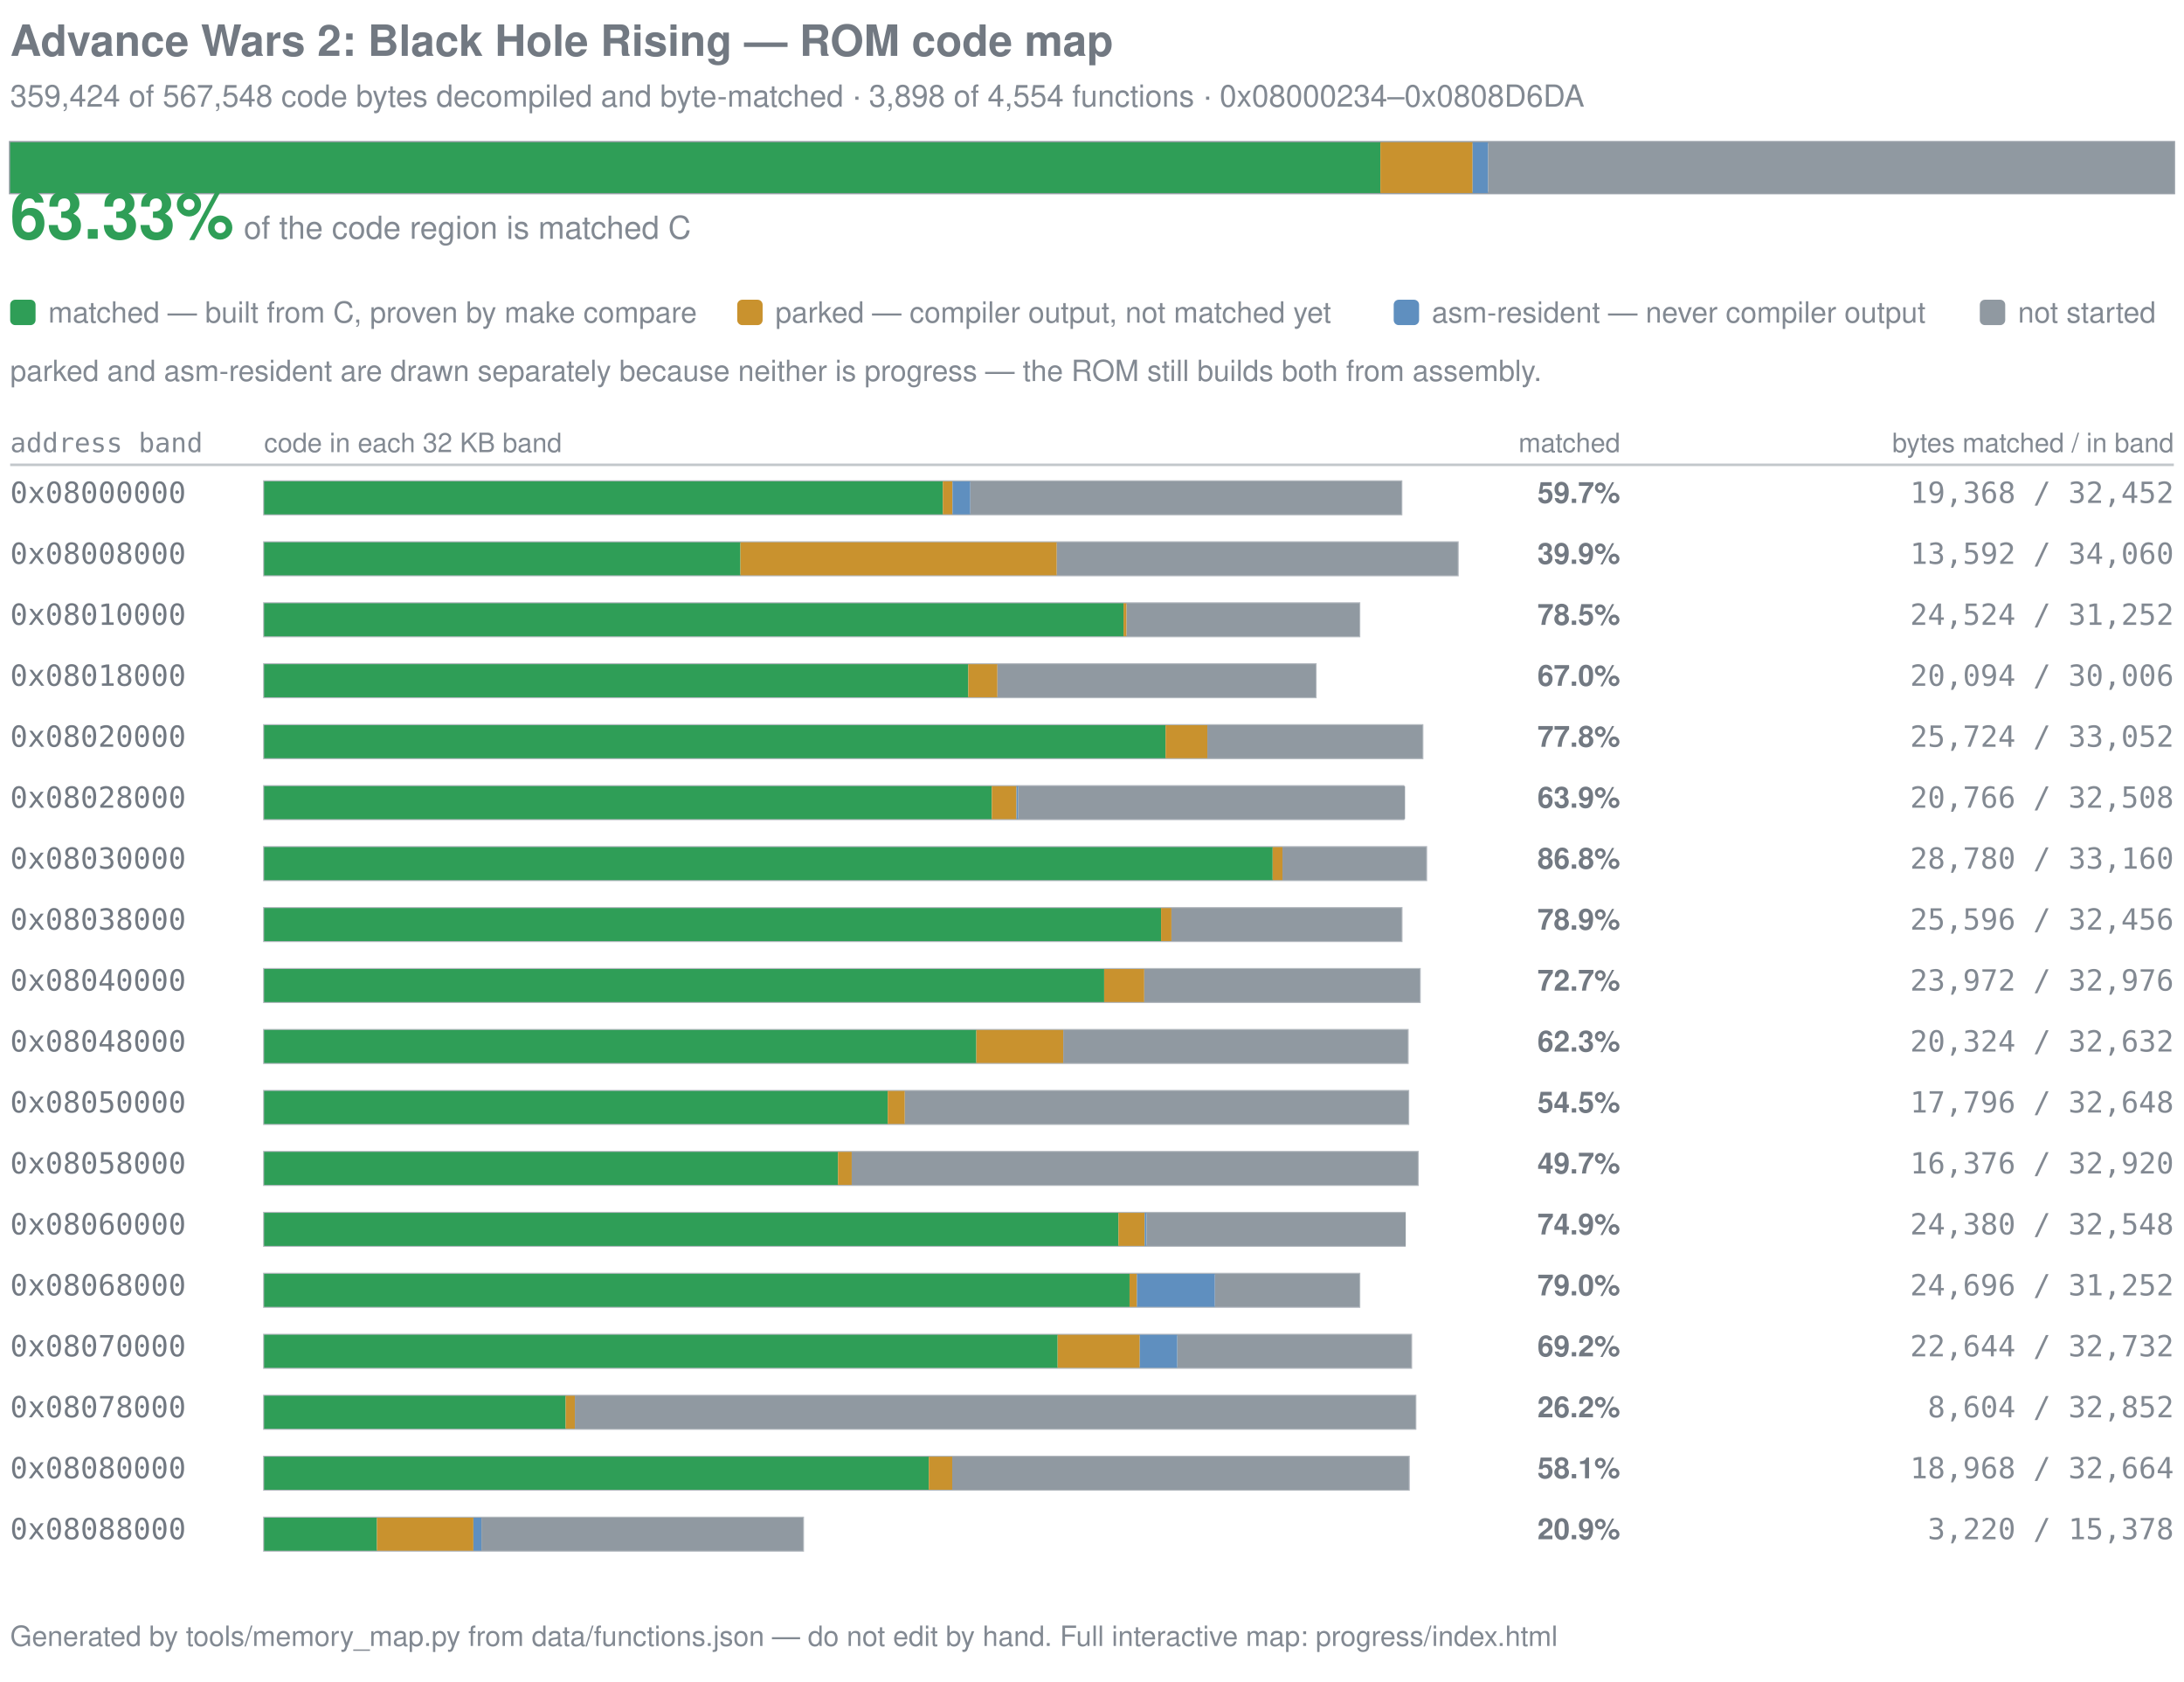
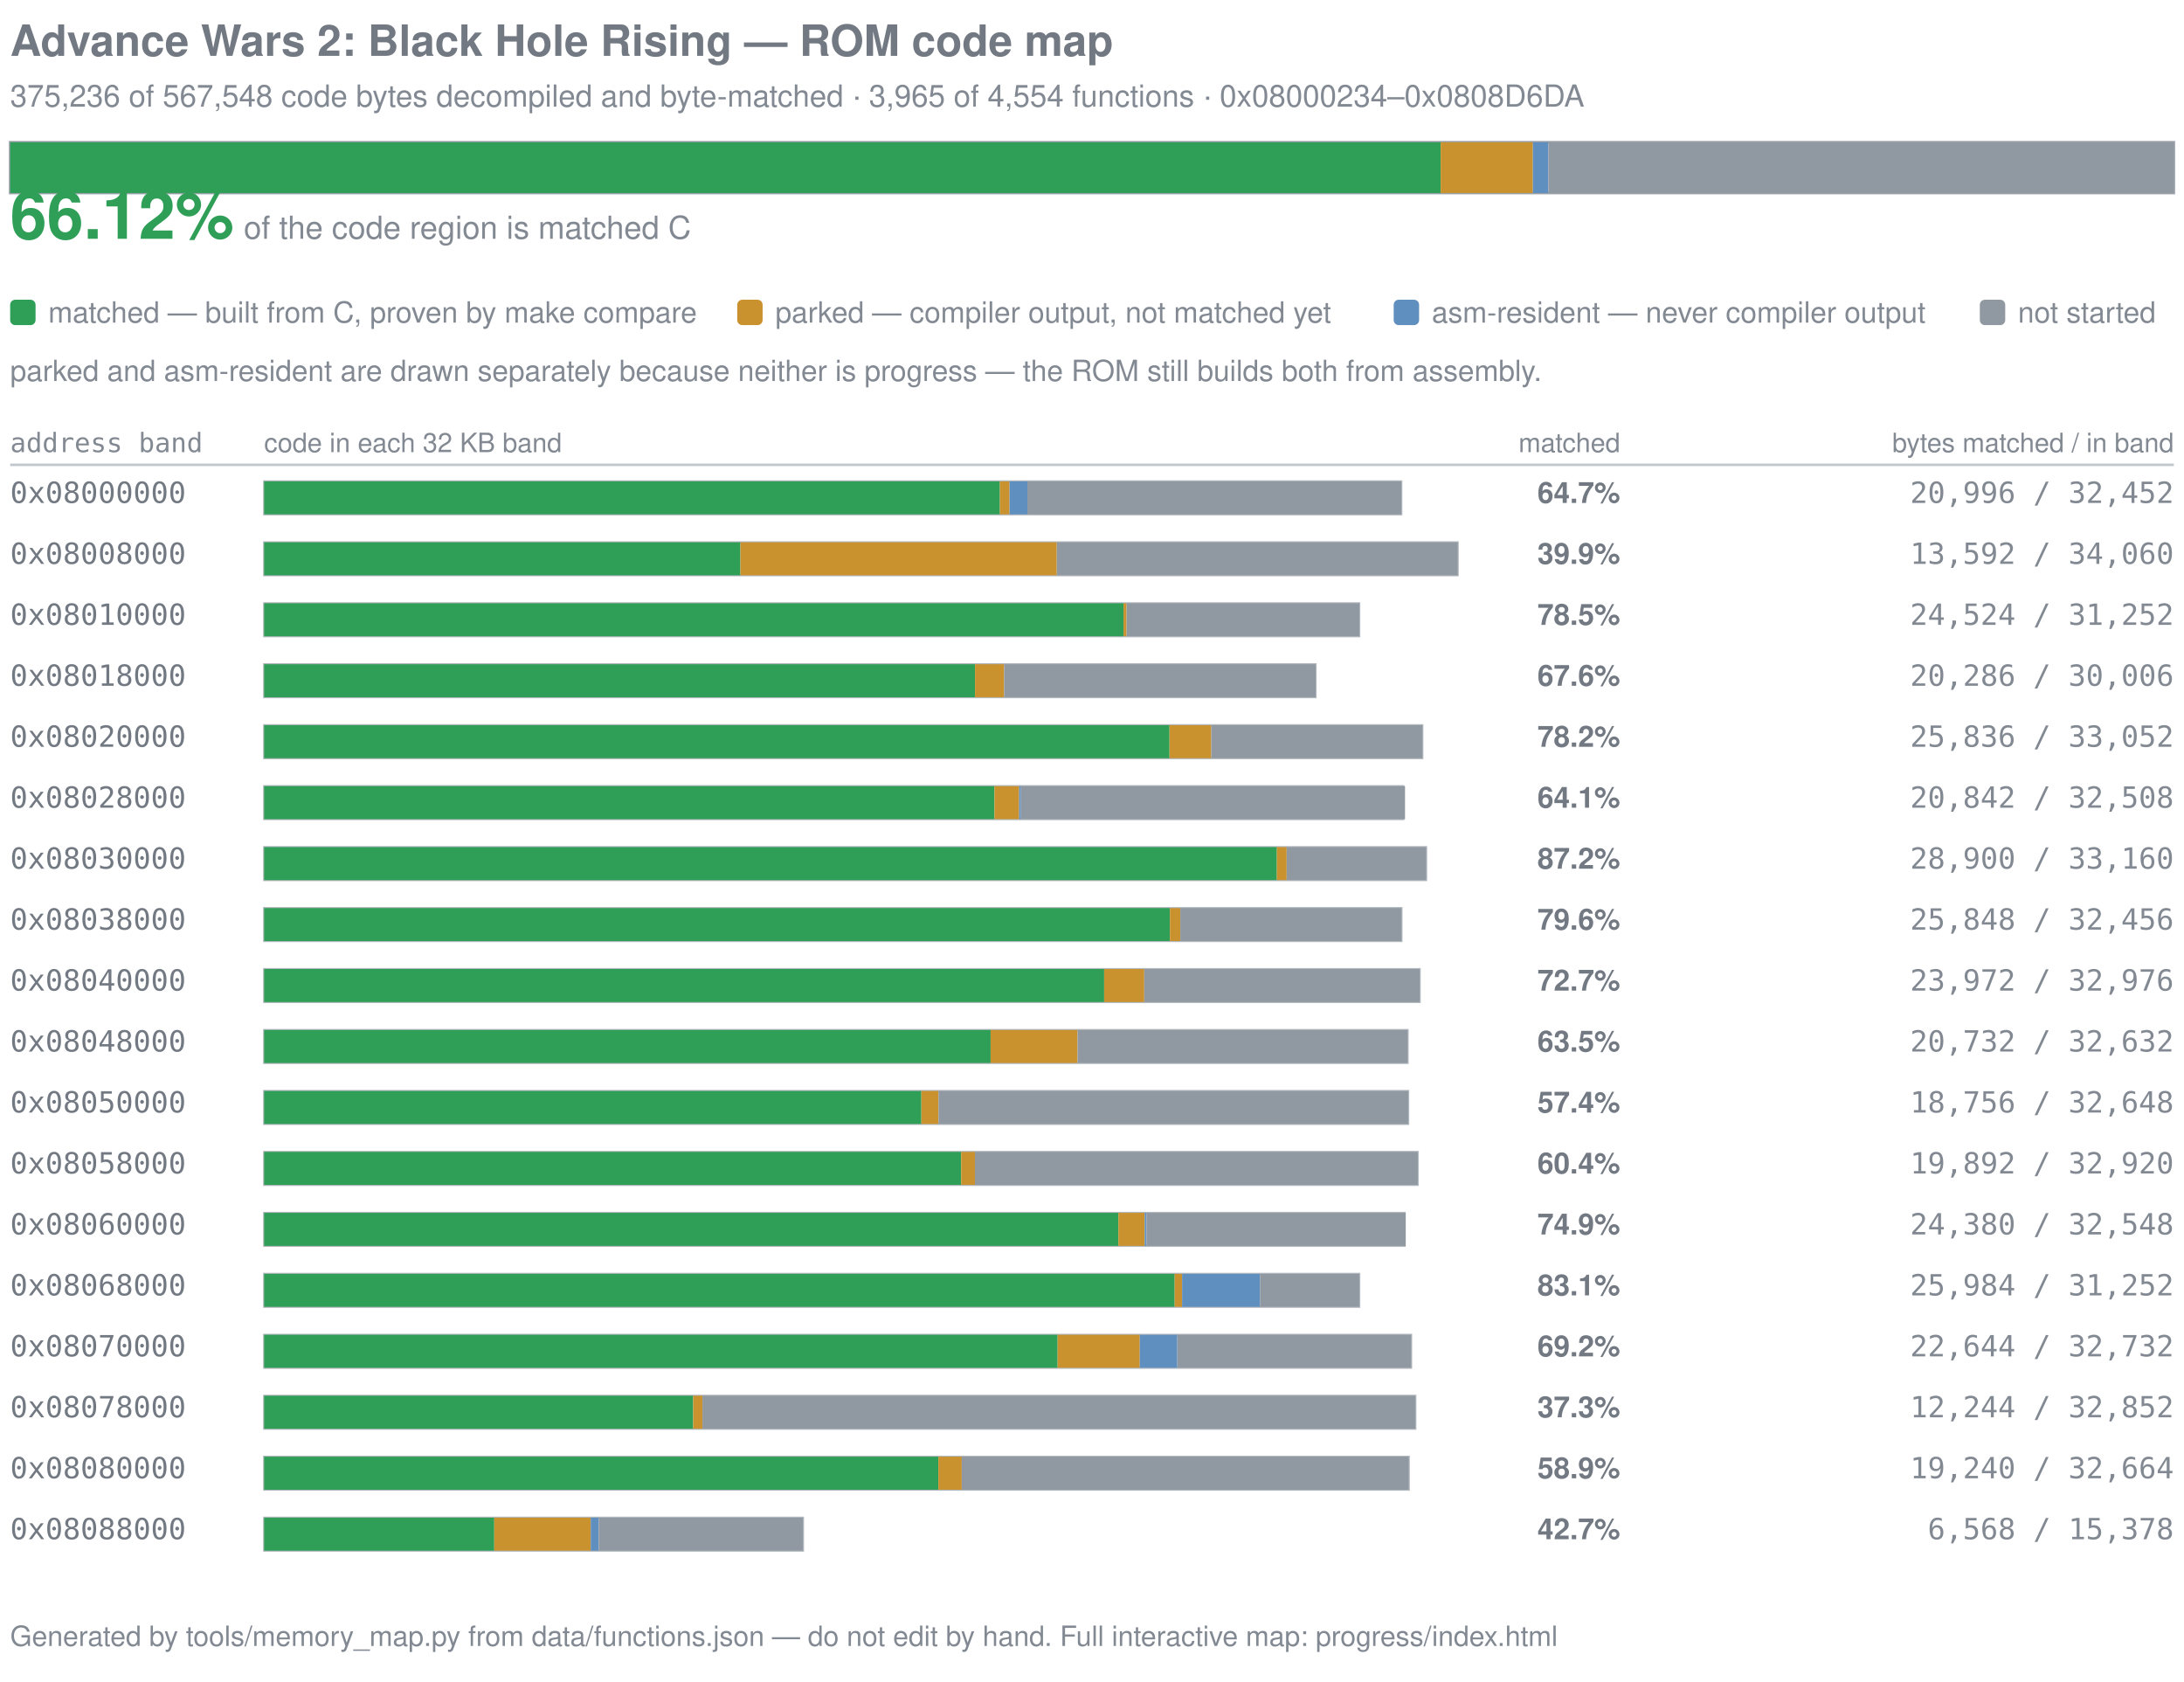
- <svg xmlns="http://www.w3.org/2000/svg" width="860" height="662" viewBox="0 0 860 662" role="img" aria-label="Advance Wars 2: Black Hole Rising decompilation progress by ROM address: 63.33% of code bytes matched">
+ <svg xmlns="http://www.w3.org/2000/svg" width="860" height="662" viewBox="0 0 860 662" role="img" aria-label="Advance Wars 2: Black Hole Rising decompilation progress by ROM address: 66.12% of code bytes matched">
  <text x="4.0" y="22.0" font-family="-apple-system, BlinkMacSystemFont, Segoe UI, Helvetica, Arial, sans-serif" font-size="17" fill="#727982" font-weight="600">Advance Wars 2: Black Hole Rising — ROM code map</text>
-   <text x="4.0" y="42.0" font-family="-apple-system, BlinkMacSystemFont, Segoe UI, Helvetica, Arial, sans-serif" font-size="12" fill="#828992">359,424 of 567,548 code bytes decompiled and byte-matched  ·  3,898 of 4,554 functions  ·  0x08000234–0x0808D6DA</text>
+   <text x="4.0" y="42.0" font-family="-apple-system, BlinkMacSystemFont, Segoe UI, Helvetica, Arial, sans-serif" font-size="12" fill="#828992">375,236 of 567,548 code bytes decompiled and byte-matched  ·  3,965 of 4,554 functions  ·  0x08000234–0x0808D6DA</text>
  <rect x="4" y="56" width="852" height="20" fill="none" stroke="#9aa1a9" stroke-width="1" />
-   <rect x="4.00" y="56.0" width="539.57" height="20.0" fill="#2f9e57" />
-   <rect x="543.57" y="56.0" width="36.31" height="20.0" fill="#c9922e" />
-   <rect x="579.88" y="56.0" width="6.09" height="20.0" fill="#5f8fbf" />
-   <rect x="585.97" y="56.0" width="270.03" height="20.0" fill="#9099a1" />
-   <text x="4.0" y="94.0" font-family="-apple-system, BlinkMacSystemFont, Segoe UI, Helvetica, Arial, sans-serif" font-size="26" fill="#2f9e57" font-weight="700">63.33%</text>
+   <rect x="4.00" y="56.0" width="563.30" height="20.0" fill="#2f9e57" />
+   <rect x="567.30" y="56.0" width="36.31" height="20.0" fill="#c9922e" />
+   <rect x="603.61" y="56.0" width="6.09" height="20.0" fill="#5f8fbf" />
+   <rect x="609.71" y="56.0" width="246.29" height="20.0" fill="#9099a1" />
+   <text x="4.0" y="94.0" font-family="-apple-system, BlinkMacSystemFont, Segoe UI, Helvetica, Arial, sans-serif" font-size="26" fill="#2f9e57" font-weight="700">66.12%</text>
  <text x="96.0" y="94.0" font-family="-apple-system, BlinkMacSystemFont, Segoe UI, Helvetica, Arial, sans-serif" font-size="12.5" fill="#828992">of the code region is matched C</text>
  <rect x="4.0" y="118.0" width="10" height="10" rx="2" fill="#2f9e57" />
  <text x="19.0" y="127.0" font-family="-apple-system, BlinkMacSystemFont, Segoe UI, Helvetica, Arial, sans-serif" font-size="11.5" fill="#828992">matched — built from C, proven by make compare</text>
  <rect x="290.3" y="118.0" width="10" height="10" rx="2" fill="#c9922e" />
  <text x="305.3" y="127.0" font-family="-apple-system, BlinkMacSystemFont, Segoe UI, Helvetica, Arial, sans-serif" font-size="11.5" fill="#828992">parked — compiler output, not matched yet</text>
  <rect x="548.8" y="118.0" width="10" height="10" rx="2" fill="#5f8fbf" />
  <text x="563.8" y="127.0" font-family="-apple-system, BlinkMacSystemFont, Segoe UI, Helvetica, Arial, sans-serif" font-size="11.5" fill="#828992">asm-resident — never compiler output</text>
  <rect x="779.6" y="118.0" width="10" height="10" rx="2" fill="#9099a1" />
  <text x="794.6" y="127.0" font-family="-apple-system, BlinkMacSystemFont, Segoe UI, Helvetica, Arial, sans-serif" font-size="11.5" fill="#828992">not started</text>
  <text x="4.0" y="150.0" font-family="-apple-system, BlinkMacSystemFont, Segoe UI, Helvetica, Arial, sans-serif" font-size="11.5" fill="#828992">parked and asm-resident are drawn separately because neither is progress — the ROM still builds both from assembly.</text>
  <text x="4.0" y="178.0" font-family="ui-monospace, SFMono-Regular, Menlo, Consolas, monospace" font-size="10.5" fill="#828992">address band</text>
  <text x="104.0" y="178.0" font-family="-apple-system, BlinkMacSystemFont, Segoe UI, Helvetica, Arial, sans-serif" font-size="10.5" fill="#828992">code in each 32 KB band</text>
  <text x="638.0" y="178.0" font-family="-apple-system, BlinkMacSystemFont, Segoe UI, Helvetica, Arial, sans-serif" font-size="10.5" fill="#828992" text-anchor="end">matched</text>
  <text x="856.0" y="178.0" font-family="-apple-system, BlinkMacSystemFont, Segoe UI, Helvetica, Arial, sans-serif" font-size="10.5" fill="#828992" text-anchor="end">bytes matched / in band</text>
  <line x1="4" y1="183.0" x2="856" y2="183.0" stroke="#9aa1a9" stroke-width="1" opacity="0.6" />
  <text x="4.0" y="198.0" font-family="ui-monospace, SFMono-Regular, Menlo, Consolas, monospace" font-size="11.5" fill="#727982">0x08000000</text>
  <rect x="104" y="189.5" width="447.81" height="13" fill="none" stroke="#9aa1a9" stroke-width="0.8" opacity="0.75" />
-   <rect x="104.00" y="189.5" width="267.26" height="13.0" fill="#2f9e57" />
-   <rect x="371.26" y="189.5" width="3.81" height="13.0" fill="#c9922e" />
-   <rect x="375.07" y="189.5" width="7.01" height="13.0" fill="#5f8fbf" />
-   <rect x="382.08" y="189.5" width="169.73" height="13.0" fill="#9099a1" />
-   <text x="638.0" y="198.0" font-family="-apple-system, BlinkMacSystemFont, Segoe UI, Helvetica, Arial, sans-serif" font-size="11.5" fill="#727982" font-weight="600" text-anchor="end">59.7%</text>
-   <text x="856.0" y="198.0" font-family="ui-monospace, SFMono-Regular, Menlo, Consolas, monospace" font-size="11.5" fill="#828992" text-anchor="end">19,368 / 32,452</text>
+   <rect x="104.00" y="189.5" width="289.73" height="13.0" fill="#2f9e57" />
+   <rect x="393.73" y="189.5" width="3.81" height="13.0" fill="#c9922e" />
+   <rect x="397.54" y="189.5" width="7.01" height="13.0" fill="#5f8fbf" />
+   <rect x="404.55" y="189.5" width="147.26" height="13.0" fill="#9099a1" />
+   <text x="638.0" y="198.0" font-family="-apple-system, BlinkMacSystemFont, Segoe UI, Helvetica, Arial, sans-serif" font-size="11.5" fill="#727982" font-weight="600" text-anchor="end">64.7%</text>
+   <text x="856.0" y="198.0" font-family="ui-monospace, SFMono-Regular, Menlo, Consolas, monospace" font-size="11.5" fill="#828992" text-anchor="end">20,996 / 32,452</text>
  <text x="4.0" y="222.0" font-family="ui-monospace, SFMono-Regular, Menlo, Consolas, monospace" font-size="11.5" fill="#727982">0x08008000</text>
  <rect x="104" y="213.5" width="470.00" height="13" fill="none" stroke="#9aa1a9" stroke-width="0.8" opacity="0.75" />
  <rect x="104.00" y="213.5" width="187.56" height="13.0" fill="#2f9e57" />
  <rect x="291.56" y="213.5" width="124.58" height="13.0" fill="#c9922e" />
  <rect x="416.14" y="213.5" width="157.86" height="13.0" fill="#9099a1" />
  <text x="638.0" y="222.0" font-family="-apple-system, BlinkMacSystemFont, Segoe UI, Helvetica, Arial, sans-serif" font-size="11.5" fill="#727982" font-weight="600" text-anchor="end">39.9%</text>
  <text x="856.0" y="222.0" font-family="ui-monospace, SFMono-Regular, Menlo, Consolas, monospace" font-size="11.5" fill="#828992" text-anchor="end">13,592 / 34,060</text>
  <text x="4.0" y="246.0" font-family="ui-monospace, SFMono-Regular, Menlo, Consolas, monospace" font-size="11.5" fill="#727982">0x08010000</text>
  <rect x="104" y="237.5" width="431.25" height="13" fill="none" stroke="#9aa1a9" stroke-width="0.8" opacity="0.75" />
  <rect x="104.00" y="237.5" width="338.41" height="13.0" fill="#2f9e57" />
  <rect x="442.41" y="237.5" width="1.21" height="13.0" fill="#c9922e" />
  <rect x="443.63" y="237.5" width="91.63" height="13.0" fill="#9099a1" />
  <text x="638.0" y="246.0" font-family="-apple-system, BlinkMacSystemFont, Segoe UI, Helvetica, Arial, sans-serif" font-size="11.5" fill="#727982" font-weight="600" text-anchor="end">78.5%</text>
  <text x="856.0" y="246.0" font-family="ui-monospace, SFMono-Regular, Menlo, Consolas, monospace" font-size="11.5" fill="#828992" text-anchor="end">24,524 / 31,252</text>
  <text x="4.0" y="270.0" font-family="ui-monospace, SFMono-Regular, Menlo, Consolas, monospace" font-size="11.5" fill="#727982">0x08018000</text>
  <rect x="104" y="261.5" width="414.06" height="13" fill="none" stroke="#9aa1a9" stroke-width="0.8" opacity="0.75" />
-   <rect x="104.00" y="261.5" width="277.28" height="13.0" fill="#2f9e57" />
-   <rect x="381.28" y="261.5" width="11.48" height="13.0" fill="#c9922e" />
-   <rect x="392.76" y="261.5" width="125.30" height="13.0" fill="#9099a1" />
-   <text x="638.0" y="270.0" font-family="-apple-system, BlinkMacSystemFont, Segoe UI, Helvetica, Arial, sans-serif" font-size="11.5" fill="#727982" font-weight="600" text-anchor="end">67.0%</text>
-   <text x="856.0" y="270.0" font-family="ui-monospace, SFMono-Regular, Menlo, Consolas, monospace" font-size="11.5" fill="#828992" text-anchor="end">20,094 / 30,006</text>
+   <rect x="104.00" y="261.5" width="279.93" height="13.0" fill="#2f9e57" />
+   <rect x="383.93" y="261.5" width="11.48" height="13.0" fill="#c9922e" />
+   <rect x="395.41" y="261.5" width="122.65" height="13.0" fill="#9099a1" />
+   <text x="638.0" y="270.0" font-family="-apple-system, BlinkMacSystemFont, Segoe UI, Helvetica, Arial, sans-serif" font-size="11.5" fill="#727982" font-weight="600" text-anchor="end">67.6%</text>
+   <text x="856.0" y="270.0" font-family="ui-monospace, SFMono-Regular, Menlo, Consolas, monospace" font-size="11.5" fill="#828992" text-anchor="end">20,286 / 30,006</text>
  <text x="4.0" y="294.0" font-family="ui-monospace, SFMono-Regular, Menlo, Consolas, monospace" font-size="11.5" fill="#727982">0x08020000</text>
  <rect x="104" y="285.5" width="456.09" height="13" fill="none" stroke="#9aa1a9" stroke-width="0.8" opacity="0.75" />
-   <rect x="104.00" y="285.5" width="354.97" height="13.0" fill="#2f9e57" />
-   <rect x="458.97" y="285.5" width="16.45" height="13.0" fill="#c9922e" />
-   <rect x="475.42" y="285.5" width="84.67" height="13.0" fill="#9099a1" />
-   <text x="638.0" y="294.0" font-family="-apple-system, BlinkMacSystemFont, Segoe UI, Helvetica, Arial, sans-serif" font-size="11.5" fill="#727982" font-weight="600" text-anchor="end">77.8%</text>
-   <text x="856.0" y="294.0" font-family="ui-monospace, SFMono-Regular, Menlo, Consolas, monospace" font-size="11.5" fill="#828992" text-anchor="end">25,724 / 33,052</text>
+   <rect x="104.00" y="285.5" width="356.52" height="13.0" fill="#2f9e57" />
+   <rect x="460.52" y="285.5" width="16.45" height="13.0" fill="#c9922e" />
+   <rect x="476.96" y="285.5" width="83.13" height="13.0" fill="#9099a1" />
+   <text x="638.0" y="294.0" font-family="-apple-system, BlinkMacSystemFont, Segoe UI, Helvetica, Arial, sans-serif" font-size="11.5" fill="#727982" font-weight="600" text-anchor="end">78.2%</text>
+   <text x="856.0" y="294.0" font-family="ui-monospace, SFMono-Regular, Menlo, Consolas, monospace" font-size="11.5" fill="#828992" text-anchor="end">25,836 / 33,052</text>
  <text x="4.0" y="318.0" font-family="ui-monospace, SFMono-Regular, Menlo, Consolas, monospace" font-size="11.5" fill="#727982">0x08028000</text>
  <rect x="104" y="309.5" width="448.58" height="13" fill="none" stroke="#9aa1a9" stroke-width="0.8" opacity="0.75" />
-   <rect x="104.00" y="309.5" width="286.55" height="13.0" fill="#2f9e57" />
-   <rect x="390.55" y="309.5" width="9.71" height="13.0" fill="#c9922e" />
-   <rect x="400.27" y="309.5" width="0.70" height="13.0" fill="#5f8fbf" />
-   <rect x="400.97" y="309.5" width="152.29" height="13.0" fill="#9099a1" />
-   <text x="638.0" y="318.0" font-family="-apple-system, BlinkMacSystemFont, Segoe UI, Helvetica, Arial, sans-serif" font-size="11.5" fill="#727982" font-weight="600" text-anchor="end">63.9%</text>
-   <text x="856.0" y="318.0" font-family="ui-monospace, SFMono-Regular, Menlo, Consolas, monospace" font-size="11.5" fill="#828992" text-anchor="end">20,766 / 32,508</text>
+   <rect x="104.00" y="309.5" width="287.60" height="13.0" fill="#2f9e57" />
+   <rect x="391.60" y="309.5" width="9.71" height="13.0" fill="#c9922e" />
+   <rect x="401.32" y="309.5" width="0.70" height="13.0" fill="#5f8fbf" />
+   <rect x="402.02" y="309.5" width="151.24" height="13.0" fill="#9099a1" />
+   <text x="638.0" y="318.0" font-family="-apple-system, BlinkMacSystemFont, Segoe UI, Helvetica, Arial, sans-serif" font-size="11.5" fill="#727982" font-weight="600" text-anchor="end">64.1%</text>
+   <text x="856.0" y="318.0" font-family="ui-monospace, SFMono-Regular, Menlo, Consolas, monospace" font-size="11.5" fill="#828992" text-anchor="end">20,842 / 32,508</text>
  <text x="4.0" y="342.0" font-family="ui-monospace, SFMono-Regular, Menlo, Consolas, monospace" font-size="11.5" fill="#727982">0x08030000</text>
  <rect x="104" y="333.5" width="457.58" height="13" fill="none" stroke="#9aa1a9" stroke-width="0.8" opacity="0.75" />
-   <rect x="104.00" y="333.5" width="397.14" height="13.0" fill="#2f9e57" />
-   <rect x="501.14" y="333.5" width="3.86" height="13.0" fill="#c9922e" />
-   <rect x="505.00" y="333.5" width="56.58" height="13.0" fill="#9099a1" />
-   <text x="638.0" y="342.0" font-family="-apple-system, BlinkMacSystemFont, Segoe UI, Helvetica, Arial, sans-serif" font-size="11.5" fill="#727982" font-weight="600" text-anchor="end">86.8%</text>
-   <text x="856.0" y="342.0" font-family="ui-monospace, SFMono-Regular, Menlo, Consolas, monospace" font-size="11.5" fill="#828992" text-anchor="end">28,780 / 33,160</text>
+   <rect x="104.00" y="333.5" width="398.80" height="13.0" fill="#2f9e57" />
+   <rect x="502.80" y="333.5" width="3.86" height="13.0" fill="#c9922e" />
+   <rect x="506.66" y="333.5" width="54.92" height="13.0" fill="#9099a1" />
+   <text x="638.0" y="342.0" font-family="-apple-system, BlinkMacSystemFont, Segoe UI, Helvetica, Arial, sans-serif" font-size="11.5" fill="#727982" font-weight="600" text-anchor="end">87.2%</text>
+   <text x="856.0" y="342.0" font-family="ui-monospace, SFMono-Regular, Menlo, Consolas, monospace" font-size="11.5" fill="#828992" text-anchor="end">28,900 / 33,160</text>
  <text x="4.0" y="366.0" font-family="ui-monospace, SFMono-Regular, Menlo, Consolas, monospace" font-size="11.5" fill="#727982">0x08038000</text>
  <rect x="104" y="357.5" width="447.87" height="13" fill="none" stroke="#9aa1a9" stroke-width="0.8" opacity="0.75" />
-   <rect x="104.00" y="357.5" width="353.20" height="13.0" fill="#2f9e57" />
-   <rect x="457.20" y="357.5" width="4.08" height="13.0" fill="#c9922e" />
-   <rect x="461.29" y="357.5" width="90.58" height="13.0" fill="#9099a1" />
-   <text x="638.0" y="366.0" font-family="-apple-system, BlinkMacSystemFont, Segoe UI, Helvetica, Arial, sans-serif" font-size="11.5" fill="#727982" font-weight="600" text-anchor="end">78.9%</text>
-   <text x="856.0" y="366.0" font-family="ui-monospace, SFMono-Regular, Menlo, Consolas, monospace" font-size="11.5" fill="#828992" text-anchor="end">25,596 / 32,456</text>
+   <rect x="104.00" y="357.5" width="356.68" height="13.0" fill="#2f9e57" />
+   <rect x="460.68" y="357.5" width="4.08" height="13.0" fill="#c9922e" />
+   <rect x="464.77" y="357.5" width="87.10" height="13.0" fill="#9099a1" />
+   <text x="638.0" y="366.0" font-family="-apple-system, BlinkMacSystemFont, Segoe UI, Helvetica, Arial, sans-serif" font-size="11.5" fill="#727982" font-weight="600" text-anchor="end">79.6%</text>
+   <text x="856.0" y="366.0" font-family="ui-monospace, SFMono-Regular, Menlo, Consolas, monospace" font-size="11.5" fill="#828992" text-anchor="end">25,848 / 32,456</text>
  <text x="4.0" y="390.0" font-family="ui-monospace, SFMono-Regular, Menlo, Consolas, monospace" font-size="11.5" fill="#727982">0x08040000</text>
  <rect x="104" y="381.5" width="455.04" height="13" fill="none" stroke="#9aa1a9" stroke-width="0.8" opacity="0.75" />
  <rect x="104.00" y="381.5" width="330.79" height="13.0" fill="#2f9e57" />
  <rect x="434.79" y="381.5" width="15.79" height="13.0" fill="#c9922e" />
  <rect x="450.58" y="381.5" width="108.46" height="13.0" fill="#9099a1" />
  <text x="638.0" y="390.0" font-family="-apple-system, BlinkMacSystemFont, Segoe UI, Helvetica, Arial, sans-serif" font-size="11.5" fill="#727982" font-weight="600" text-anchor="end">72.7%</text>
  <text x="856.0" y="390.0" font-family="ui-monospace, SFMono-Regular, Menlo, Consolas, monospace" font-size="11.5" fill="#828992" text-anchor="end">23,972 / 32,976</text>
  <text x="4.0" y="414.0" font-family="ui-monospace, SFMono-Regular, Menlo, Consolas, monospace" font-size="11.5" fill="#727982">0x08048000</text>
  <rect x="104" y="405.5" width="450.29" height="13" fill="none" stroke="#9aa1a9" stroke-width="0.8" opacity="0.75" />
-   <rect x="104.00" y="405.5" width="280.45" height="13.0" fill="#2f9e57" />
-   <rect x="384.45" y="405.5" width="34.22" height="13.0" fill="#c9922e" />
-   <rect x="418.68" y="405.5" width="135.62" height="13.0" fill="#9099a1" />
-   <text x="638.0" y="414.0" font-family="-apple-system, BlinkMacSystemFont, Segoe UI, Helvetica, Arial, sans-serif" font-size="11.5" fill="#727982" font-weight="600" text-anchor="end">62.3%</text>
-   <text x="856.0" y="414.0" font-family="ui-monospace, SFMono-Regular, Menlo, Consolas, monospace" font-size="11.5" fill="#828992" text-anchor="end">20,324 / 32,632</text>
+   <rect x="104.00" y="405.5" width="286.08" height="13.0" fill="#2f9e57" />
+   <rect x="390.08" y="405.5" width="34.22" height="13.0" fill="#c9922e" />
+   <rect x="424.31" y="405.5" width="129.99" height="13.0" fill="#9099a1" />
+   <text x="638.0" y="414.0" font-family="-apple-system, BlinkMacSystemFont, Segoe UI, Helvetica, Arial, sans-serif" font-size="11.5" fill="#727982" font-weight="600" text-anchor="end">63.5%</text>
+   <text x="856.0" y="414.0" font-family="ui-monospace, SFMono-Regular, Menlo, Consolas, monospace" font-size="11.5" fill="#828992" text-anchor="end">20,732 / 32,632</text>
  <text x="4.0" y="438.0" font-family="ui-monospace, SFMono-Regular, Menlo, Consolas, monospace" font-size="11.5" fill="#727982">0x08050000</text>
  <rect x="104" y="429.5" width="450.52" height="13" fill="none" stroke="#9aa1a9" stroke-width="0.8" opacity="0.75" />
-   <rect x="104.00" y="429.5" width="245.57" height="13.0" fill="#2f9e57" />
-   <rect x="349.57" y="429.5" width="6.73" height="13.0" fill="#c9922e" />
-   <rect x="356.30" y="429.5" width="198.21" height="13.0" fill="#9099a1" />
-   <text x="638.0" y="438.0" font-family="-apple-system, BlinkMacSystemFont, Segoe UI, Helvetica, Arial, sans-serif" font-size="11.5" fill="#727982" font-weight="600" text-anchor="end">54.5%</text>
-   <text x="856.0" y="438.0" font-family="ui-monospace, SFMono-Regular, Menlo, Consolas, monospace" font-size="11.5" fill="#828992" text-anchor="end">17,796 / 32,648</text>
+   <rect x="104.00" y="429.5" width="258.82" height="13.0" fill="#2f9e57" />
+   <rect x="362.82" y="429.5" width="6.73" height="13.0" fill="#c9922e" />
+   <rect x="369.55" y="429.5" width="184.96" height="13.0" fill="#9099a1" />
+   <text x="638.0" y="438.0" font-family="-apple-system, BlinkMacSystemFont, Segoe UI, Helvetica, Arial, sans-serif" font-size="11.5" fill="#727982" font-weight="600" text-anchor="end">57.4%</text>
+   <text x="856.0" y="438.0" font-family="ui-monospace, SFMono-Regular, Menlo, Consolas, monospace" font-size="11.5" fill="#828992" text-anchor="end">18,756 / 32,648</text>
  <text x="4.0" y="462.0" font-family="ui-monospace, SFMono-Regular, Menlo, Consolas, monospace" font-size="11.5" fill="#727982">0x08058000</text>
  <rect x="104" y="453.5" width="454.27" height="13" fill="none" stroke="#9aa1a9" stroke-width="0.8" opacity="0.75" />
-   <rect x="104.00" y="453.5" width="225.98" height="13.0" fill="#2f9e57" />
-   <rect x="329.98" y="453.5" width="5.41" height="13.0" fill="#c9922e" />
-   <rect x="335.38" y="453.5" width="222.88" height="13.0" fill="#9099a1" />
-   <text x="638.0" y="462.0" font-family="-apple-system, BlinkMacSystemFont, Segoe UI, Helvetica, Arial, sans-serif" font-size="11.5" fill="#727982" font-weight="600" text-anchor="end">49.7%</text>
-   <text x="856.0" y="462.0" font-family="ui-monospace, SFMono-Regular, Menlo, Consolas, monospace" font-size="11.5" fill="#828992" text-anchor="end">16,376 / 32,920</text>
+   <rect x="104.00" y="453.5" width="274.49" height="13.0" fill="#2f9e57" />
+   <rect x="378.49" y="453.5" width="5.41" height="13.0" fill="#c9922e" />
+   <rect x="383.90" y="453.5" width="174.37" height="13.0" fill="#9099a1" />
+   <text x="638.0" y="462.0" font-family="-apple-system, BlinkMacSystemFont, Segoe UI, Helvetica, Arial, sans-serif" font-size="11.5" fill="#727982" font-weight="600" text-anchor="end">60.4%</text>
+   <text x="856.0" y="462.0" font-family="ui-monospace, SFMono-Regular, Menlo, Consolas, monospace" font-size="11.5" fill="#828992" text-anchor="end">19,892 / 32,920</text>
  <text x="4.0" y="486.0" font-family="ui-monospace, SFMono-Regular, Menlo, Consolas, monospace" font-size="11.5" fill="#727982">0x08060000</text>
  <rect x="104" y="477.5" width="449.14" height="13" fill="none" stroke="#9aa1a9" stroke-width="0.8" opacity="0.75" />
  <rect x="104.00" y="477.5" width="336.42" height="13.0" fill="#2f9e57" />
  <rect x="440.42" y="477.5" width="10.32" height="13.0" fill="#c9922e" />
  <rect x="450.75" y="477.5" width="0.70" height="13.0" fill="#5f8fbf" />
  <rect x="451.45" y="477.5" width="102.06" height="13.0" fill="#9099a1" />
  <text x="638.0" y="486.0" font-family="-apple-system, BlinkMacSystemFont, Segoe UI, Helvetica, Arial, sans-serif" font-size="11.5" fill="#727982" font-weight="600" text-anchor="end">74.9%</text>
  <text x="856.0" y="486.0" font-family="ui-monospace, SFMono-Regular, Menlo, Consolas, monospace" font-size="11.5" fill="#828992" text-anchor="end">24,380 / 32,548</text>
  <text x="4.0" y="510.0" font-family="ui-monospace, SFMono-Regular, Menlo, Consolas, monospace" font-size="11.5" fill="#727982">0x08068000</text>
  <rect x="104" y="501.5" width="431.25" height="13" fill="none" stroke="#9aa1a9" stroke-width="0.8" opacity="0.75" />
-   <rect x="104.00" y="501.5" width="340.78" height="13.0" fill="#2f9e57" />
-   <rect x="444.78" y="501.5" width="2.93" height="13.0" fill="#c9922e" />
-   <rect x="447.71" y="501.5" width="30.69" height="13.0" fill="#5f8fbf" />
-   <rect x="478.40" y="501.5" width="56.85" height="13.0" fill="#9099a1" />
-   <text x="638.0" y="510.0" font-family="-apple-system, BlinkMacSystemFont, Segoe UI, Helvetica, Arial, sans-serif" font-size="11.5" fill="#727982" font-weight="600" text-anchor="end">79.0%</text>
-   <text x="856.0" y="510.0" font-family="ui-monospace, SFMono-Regular, Menlo, Consolas, monospace" font-size="11.5" fill="#828992" text-anchor="end">24,696 / 31,252</text>
+   <rect x="104.00" y="501.5" width="358.56" height="13.0" fill="#2f9e57" />
+   <rect x="462.56" y="501.5" width="2.93" height="13.0" fill="#c9922e" />
+   <rect x="465.48" y="501.5" width="30.69" height="13.0" fill="#5f8fbf" />
+   <rect x="496.17" y="501.5" width="39.08" height="13.0" fill="#9099a1" />
+   <text x="638.0" y="510.0" font-family="-apple-system, BlinkMacSystemFont, Segoe UI, Helvetica, Arial, sans-serif" font-size="11.5" fill="#727982" font-weight="600" text-anchor="end">83.1%</text>
+   <text x="856.0" y="510.0" font-family="ui-monospace, SFMono-Regular, Menlo, Consolas, monospace" font-size="11.5" fill="#828992" text-anchor="end">25,984 / 31,252</text>
  <text x="4.0" y="534.0" font-family="ui-monospace, SFMono-Regular, Menlo, Consolas, monospace" font-size="11.5" fill="#727982">0x08070000</text>
  <rect x="104" y="525.5" width="451.67" height="13" fill="none" stroke="#9aa1a9" stroke-width="0.8" opacity="0.75" />
  <rect x="104.00" y="525.5" width="312.47" height="13.0" fill="#2f9e57" />
  <rect x="416.47" y="525.5" width="32.35" height="13.0" fill="#c9922e" />
  <rect x="448.81" y="525.5" width="14.79" height="13.0" fill="#5f8fbf" />
  <rect x="463.61" y="525.5" width="92.07" height="13.0" fill="#9099a1" />
  <text x="638.0" y="534.0" font-family="-apple-system, BlinkMacSystemFont, Segoe UI, Helvetica, Arial, sans-serif" font-size="11.5" fill="#727982" font-weight="600" text-anchor="end">69.2%</text>
  <text x="856.0" y="534.0" font-family="ui-monospace, SFMono-Regular, Menlo, Consolas, monospace" font-size="11.5" fill="#828992" text-anchor="end">22,644 / 32,732</text>
  <text x="4.0" y="558.0" font-family="ui-monospace, SFMono-Regular, Menlo, Consolas, monospace" font-size="11.5" fill="#727982">0x08078000</text>
  <rect x="104" y="549.5" width="453.33" height="13" fill="none" stroke="#9aa1a9" stroke-width="0.8" opacity="0.75" />
-   <rect x="104.00" y="549.5" width="118.73" height="13.0" fill="#2f9e57" />
-   <rect x="222.73" y="549.5" width="3.64" height="13.0" fill="#c9922e" />
-   <rect x="226.37" y="549.5" width="330.96" height="13.0" fill="#9099a1" />
-   <text x="638.0" y="558.0" font-family="-apple-system, BlinkMacSystemFont, Segoe UI, Helvetica, Arial, sans-serif" font-size="11.5" fill="#727982" font-weight="600" text-anchor="end">26.2%</text>
-   <text x="856.0" y="558.0" font-family="ui-monospace, SFMono-Regular, Menlo, Consolas, monospace" font-size="11.5" fill="#828992" text-anchor="end">8,604 / 32,852</text>
+   <rect x="104.00" y="549.5" width="168.96" height="13.0" fill="#2f9e57" />
+   <rect x="272.96" y="549.5" width="3.64" height="13.0" fill="#c9922e" />
+   <rect x="276.60" y="549.5" width="280.73" height="13.0" fill="#9099a1" />
+   <text x="638.0" y="558.0" font-family="-apple-system, BlinkMacSystemFont, Segoe UI, Helvetica, Arial, sans-serif" font-size="11.5" fill="#727982" font-weight="600" text-anchor="end">37.3%</text>
+   <text x="856.0" y="558.0" font-family="ui-monospace, SFMono-Regular, Menlo, Consolas, monospace" font-size="11.5" fill="#828992" text-anchor="end">12,244 / 32,852</text>
  <text x="4.0" y="582.0" font-family="ui-monospace, SFMono-Regular, Menlo, Consolas, monospace" font-size="11.5" fill="#727982">0x08080000</text>
  <rect x="104" y="573.5" width="450.74" height="13" fill="none" stroke="#9aa1a9" stroke-width="0.8" opacity="0.75" />
-   <rect x="104.00" y="573.5" width="261.74" height="13.0" fill="#2f9e57" />
-   <rect x="365.74" y="573.5" width="9.22" height="13.0" fill="#c9922e" />
-   <rect x="374.96" y="573.5" width="179.78" height="13.0" fill="#9099a1" />
-   <text x="638.0" y="582.0" font-family="-apple-system, BlinkMacSystemFont, Segoe UI, Helvetica, Arial, sans-serif" font-size="11.5" fill="#727982" font-weight="600" text-anchor="end">58.1%</text>
-   <text x="856.0" y="582.0" font-family="ui-monospace, SFMono-Regular, Menlo, Consolas, monospace" font-size="11.5" fill="#828992" text-anchor="end">18,968 / 32,664</text>
+   <rect x="104.00" y="573.5" width="265.50" height="13.0" fill="#2f9e57" />
+   <rect x="369.50" y="573.5" width="9.22" height="13.0" fill="#c9922e" />
+   <rect x="378.71" y="573.5" width="176.02" height="13.0" fill="#9099a1" />
+   <text x="638.0" y="582.0" font-family="-apple-system, BlinkMacSystemFont, Segoe UI, Helvetica, Arial, sans-serif" font-size="11.5" fill="#727982" font-weight="600" text-anchor="end">58.9%</text>
+   <text x="856.0" y="582.0" font-family="ui-monospace, SFMono-Regular, Menlo, Consolas, monospace" font-size="11.5" fill="#828992" text-anchor="end">19,240 / 32,664</text>
  <text x="4.0" y="606.0" font-family="ui-monospace, SFMono-Regular, Menlo, Consolas, monospace" font-size="11.5" fill="#727982">0x08088000</text>
  <rect x="104" y="597.5" width="212.20" height="13" fill="none" stroke="#9aa1a9" stroke-width="0.8" opacity="0.75" />
-   <rect x="104.00" y="597.5" width="44.43" height="13.0" fill="#2f9e57" />
-   <rect x="148.43" y="597.5" width="37.98" height="13.0" fill="#c9922e" />
-   <rect x="186.41" y="597.5" width="3.17" height="13.0" fill="#5f8fbf" />
-   <rect x="189.58" y="597.5" width="126.62" height="13.0" fill="#9099a1" />
-   <text x="638.0" y="606.0" font-family="-apple-system, BlinkMacSystemFont, Segoe UI, Helvetica, Arial, sans-serif" font-size="11.5" fill="#727982" font-weight="600" text-anchor="end">20.9%</text>
-   <text x="856.0" y="606.0" font-family="ui-monospace, SFMono-Regular, Menlo, Consolas, monospace" font-size="11.5" fill="#828992" text-anchor="end">3,220 / 15,378</text>
+   <rect x="104.00" y="597.5" width="90.63" height="13.0" fill="#2f9e57" />
+   <rect x="194.63" y="597.5" width="37.98" height="13.0" fill="#c9922e" />
+   <rect x="232.61" y="597.5" width="3.17" height="13.0" fill="#5f8fbf" />
+   <rect x="235.78" y="597.5" width="80.42" height="13.0" fill="#9099a1" />
+   <text x="638.0" y="606.0" font-family="-apple-system, BlinkMacSystemFont, Segoe UI, Helvetica, Arial, sans-serif" font-size="11.5" fill="#727982" font-weight="600" text-anchor="end">42.7%</text>
+   <text x="856.0" y="606.0" font-family="ui-monospace, SFMono-Regular, Menlo, Consolas, monospace" font-size="11.5" fill="#828992" text-anchor="end">6,568 / 15,378</text>
  <text x="4.0" y="648.0" font-family="-apple-system, BlinkMacSystemFont, Segoe UI, Helvetica, Arial, sans-serif" font-size="11" fill="#828992">Generated by tools/memory_map.py from data/functions.json — do not edit by hand. Full interactive map: progress/index.html</text>
</svg>
